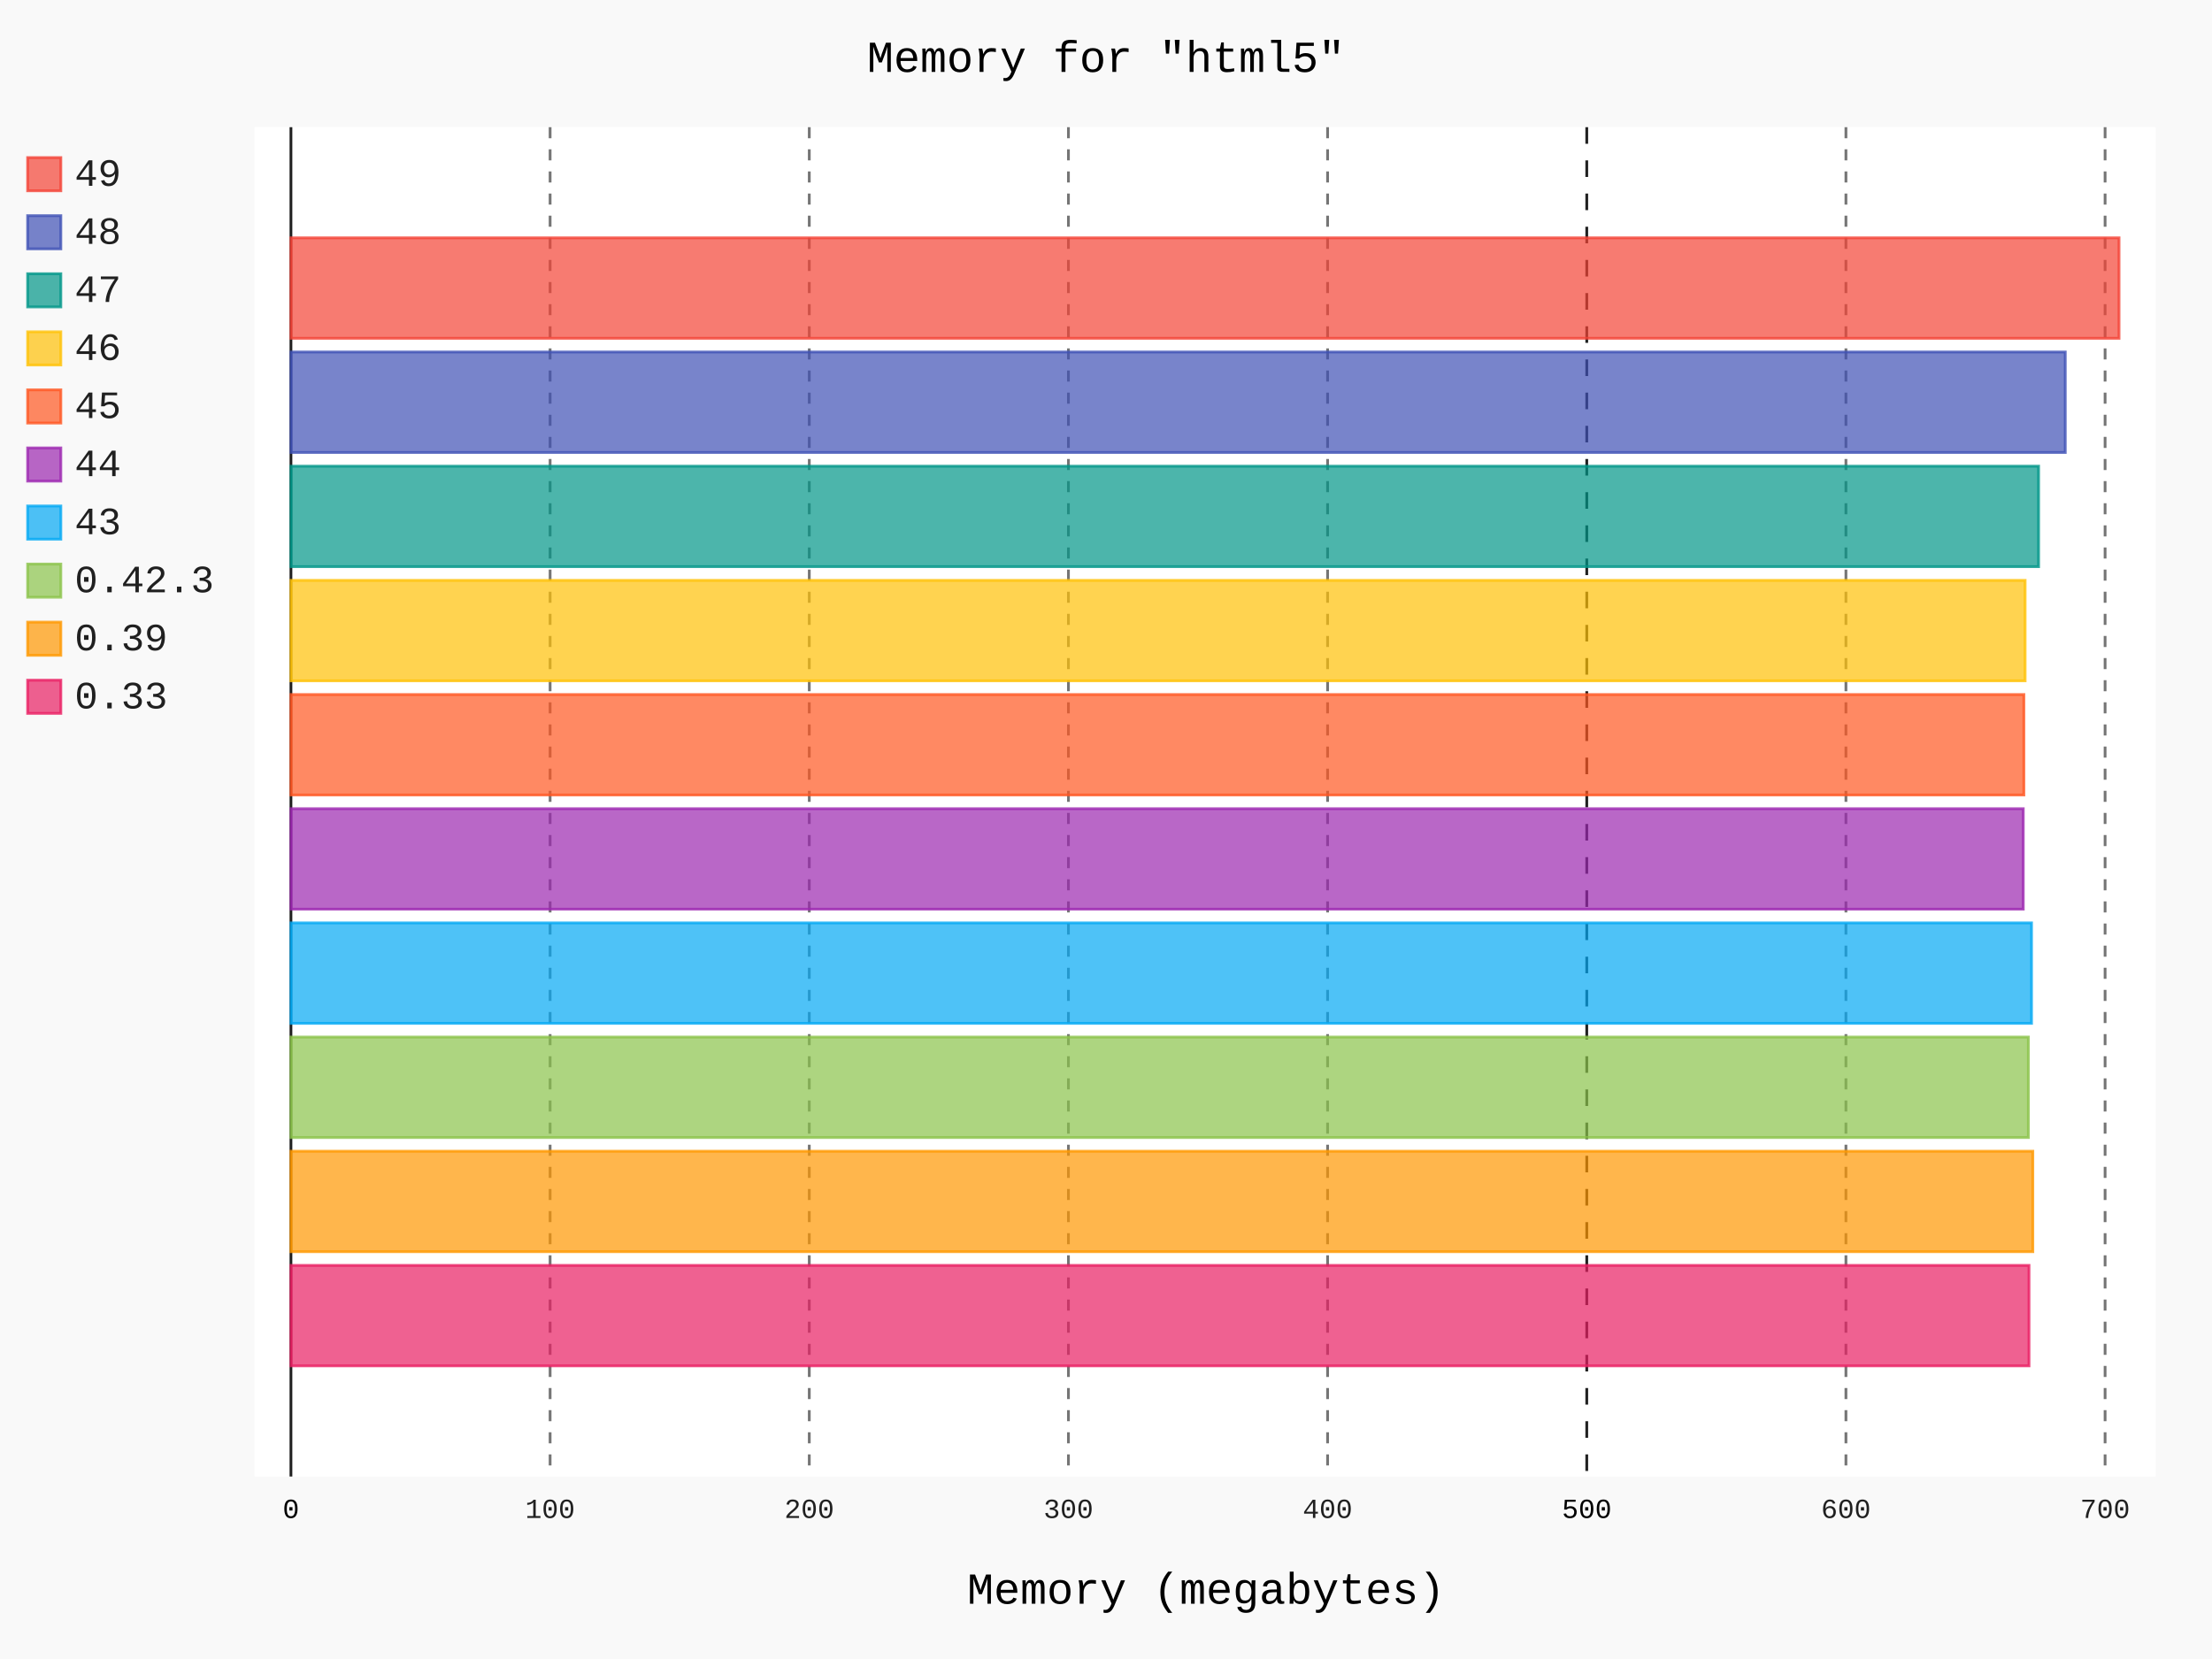
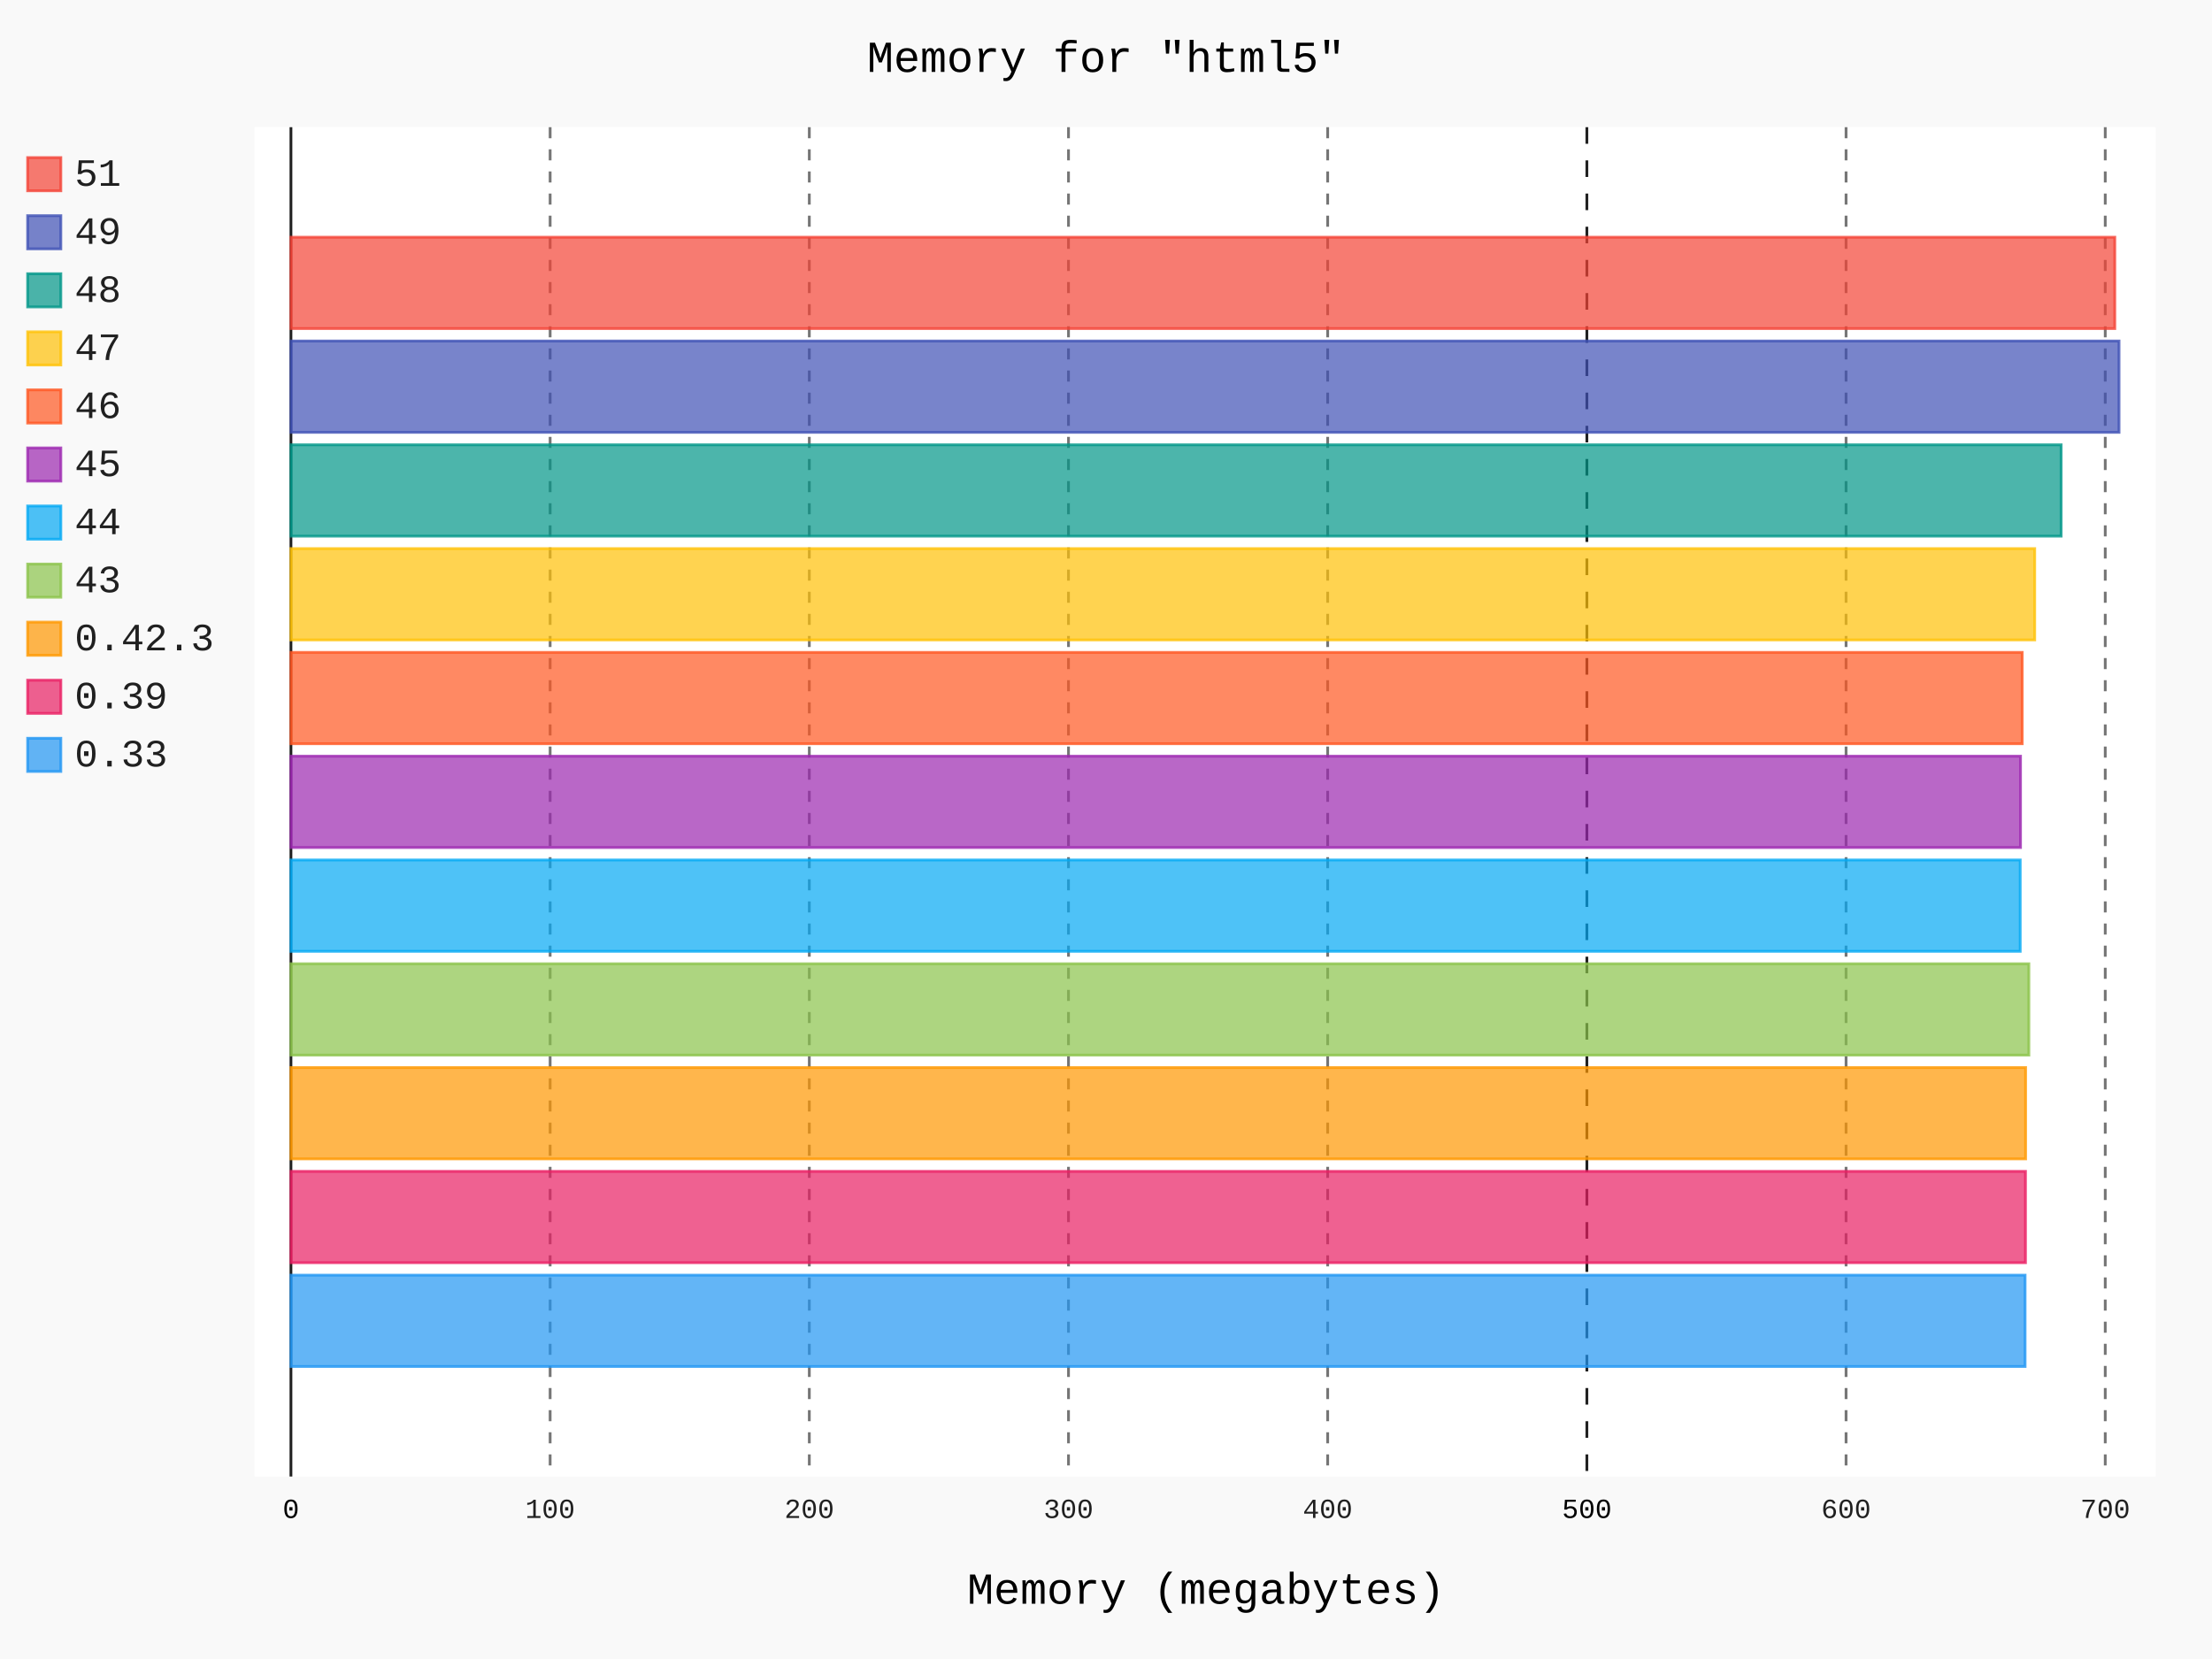
- <svg xmlns="http://www.w3.org/2000/svg" class="pygal-chart" id="chart-6eb034a8-2cf8-4afd-81b2-acecfb2126f3" viewBox="0 0 800 600">
+ <svg xmlns="http://www.w3.org/2000/svg" class="pygal-chart" id="chart-abae175a-4fd7-4acc-9f4d-8ad14aa00247" viewBox="0 0 800 600">
  <defs>
-     <style type="text/css">#chart-6eb034a8-2cf8-4afd-81b2-acecfb2126f3{-webkit-user-select:none;-webkit-font-smoothing:antialiased;font-family:Consolas,"Liberation Mono",Menlo,Courier,monospace}#chart-6eb034a8-2cf8-4afd-81b2-acecfb2126f3 .title{font-family:Consolas,"Liberation Mono",Menlo,Courier,monospace;font-size:16px}#chart-6eb034a8-2cf8-4afd-81b2-acecfb2126f3 .legends .legend text{font-family:Consolas,"Liberation Mono",Menlo,Courier,monospace;font-size:14px}#chart-6eb034a8-2cf8-4afd-81b2-acecfb2126f3 .axis text{font-family:Consolas,"Liberation Mono",Menlo,Courier,monospace;font-size:10px}#chart-6eb034a8-2cf8-4afd-81b2-acecfb2126f3 .axis text.major{font-family:Consolas,"Liberation Mono",Menlo,Courier,monospace;font-size:10px}#chart-6eb034a8-2cf8-4afd-81b2-acecfb2126f3 .text-overlay text.value{font-family:Consolas,"Liberation Mono",Menlo,Courier,monospace;font-size:16px}#chart-6eb034a8-2cf8-4afd-81b2-acecfb2126f3 .text-overlay text.label{font-family:Consolas,"Liberation Mono",Menlo,Courier,monospace;font-size:10px}#chart-6eb034a8-2cf8-4afd-81b2-acecfb2126f3 .tooltip{font-family:Consolas,"Liberation Mono",Menlo,Courier,monospace;font-size:14px}#chart-6eb034a8-2cf8-4afd-81b2-acecfb2126f3 text.no_data{font-family:Consolas,"Liberation Mono",Menlo,Courier,monospace;font-size:64px}
- #chart-6eb034a8-2cf8-4afd-81b2-acecfb2126f3{background-color:rgba(249,249,249,1)}#chart-6eb034a8-2cf8-4afd-81b2-acecfb2126f3 path,#chart-6eb034a8-2cf8-4afd-81b2-acecfb2126f3 line,#chart-6eb034a8-2cf8-4afd-81b2-acecfb2126f3 rect,#chart-6eb034a8-2cf8-4afd-81b2-acecfb2126f3 circle{-webkit-transition:150ms;-moz-transition:150ms;transition:150ms}#chart-6eb034a8-2cf8-4afd-81b2-acecfb2126f3 .graph &gt; .background{fill:rgba(249,249,249,1)}#chart-6eb034a8-2cf8-4afd-81b2-acecfb2126f3 .plot &gt; .background{fill:rgba(255,255,255,1)}#chart-6eb034a8-2cf8-4afd-81b2-acecfb2126f3 .graph{fill:rgba(0,0,0,.87)}#chart-6eb034a8-2cf8-4afd-81b2-acecfb2126f3 text.no_data{fill:rgba(0,0,0,1)}#chart-6eb034a8-2cf8-4afd-81b2-acecfb2126f3 .title{fill:rgba(0,0,0,1)}#chart-6eb034a8-2cf8-4afd-81b2-acecfb2126f3 .legends .legend text{fill:rgba(0,0,0,.87)}#chart-6eb034a8-2cf8-4afd-81b2-acecfb2126f3 .legends .legend:hover text{fill:rgba(0,0,0,1)}#chart-6eb034a8-2cf8-4afd-81b2-acecfb2126f3 .axis .line{stroke:rgba(0,0,0,1)}#chart-6eb034a8-2cf8-4afd-81b2-acecfb2126f3 .axis .guide.line{stroke:rgba(0,0,0,.54)}#chart-6eb034a8-2cf8-4afd-81b2-acecfb2126f3 .axis .major.line{stroke:rgba(0,0,0,.87)}#chart-6eb034a8-2cf8-4afd-81b2-acecfb2126f3 .axis text.major{fill:rgba(0,0,0,1)}#chart-6eb034a8-2cf8-4afd-81b2-acecfb2126f3 .axis.y .guides:hover .guide.line,#chart-6eb034a8-2cf8-4afd-81b2-acecfb2126f3 .line-graph .axis.x .guides:hover .guide.line,#chart-6eb034a8-2cf8-4afd-81b2-acecfb2126f3 .stackedline-graph .axis.x .guides:hover .guide.line,#chart-6eb034a8-2cf8-4afd-81b2-acecfb2126f3 .xy-graph .axis.x .guides:hover .guide.line{stroke:rgba(0,0,0,1)}#chart-6eb034a8-2cf8-4afd-81b2-acecfb2126f3 .axis .guides:hover text{fill:rgba(0,0,0,1)}#chart-6eb034a8-2cf8-4afd-81b2-acecfb2126f3 .reactive{fill-opacity:.7;stroke-opacity:.8}#chart-6eb034a8-2cf8-4afd-81b2-acecfb2126f3 .ci{stroke:rgba(0,0,0,.87)}#chart-6eb034a8-2cf8-4afd-81b2-acecfb2126f3 .reactive.active,#chart-6eb034a8-2cf8-4afd-81b2-acecfb2126f3 .active .reactive{fill-opacity:.8;stroke-opacity:.9;stroke-width:4}#chart-6eb034a8-2cf8-4afd-81b2-acecfb2126f3 .ci .reactive.active{stroke-width:1.5}#chart-6eb034a8-2cf8-4afd-81b2-acecfb2126f3 .series text{fill:rgba(0,0,0,1)}#chart-6eb034a8-2cf8-4afd-81b2-acecfb2126f3 .tooltip rect{fill:rgba(255,255,255,1);stroke:rgba(0,0,0,1);-webkit-transition:opacity 150ms;-moz-transition:opacity 150ms;transition:opacity 150ms}#chart-6eb034a8-2cf8-4afd-81b2-acecfb2126f3 .tooltip .label{fill:rgba(0,0,0,.87)}#chart-6eb034a8-2cf8-4afd-81b2-acecfb2126f3 .tooltip .label{fill:rgba(0,0,0,.87)}#chart-6eb034a8-2cf8-4afd-81b2-acecfb2126f3 .tooltip .legend{font-size:.8em;fill:rgba(0,0,0,.54)}#chart-6eb034a8-2cf8-4afd-81b2-acecfb2126f3 .tooltip .x_label{font-size:.6em;fill:rgba(0,0,0,1)}#chart-6eb034a8-2cf8-4afd-81b2-acecfb2126f3 .tooltip .xlink{font-size:.5em;text-decoration:underline}#chart-6eb034a8-2cf8-4afd-81b2-acecfb2126f3 .tooltip .value{font-size:1.5em}#chart-6eb034a8-2cf8-4afd-81b2-acecfb2126f3 .bound{font-size:.5em}#chart-6eb034a8-2cf8-4afd-81b2-acecfb2126f3 .max-value{font-size:.75em;fill:rgba(0,0,0,.54)}#chart-6eb034a8-2cf8-4afd-81b2-acecfb2126f3 .map-element{fill:rgba(255,255,255,1);stroke:rgba(0,0,0,.54) !important}#chart-6eb034a8-2cf8-4afd-81b2-acecfb2126f3 .map-element .reactive{fill-opacity:inherit;stroke-opacity:inherit}#chart-6eb034a8-2cf8-4afd-81b2-acecfb2126f3 .color-0,#chart-6eb034a8-2cf8-4afd-81b2-acecfb2126f3 .color-0 a:visited{stroke:#F44336;fill:#F44336}#chart-6eb034a8-2cf8-4afd-81b2-acecfb2126f3 .color-1,#chart-6eb034a8-2cf8-4afd-81b2-acecfb2126f3 .color-1 a:visited{stroke:#3F51B5;fill:#3F51B5}#chart-6eb034a8-2cf8-4afd-81b2-acecfb2126f3 .color-2,#chart-6eb034a8-2cf8-4afd-81b2-acecfb2126f3 .color-2 a:visited{stroke:#009688;fill:#009688}#chart-6eb034a8-2cf8-4afd-81b2-acecfb2126f3 .color-3,#chart-6eb034a8-2cf8-4afd-81b2-acecfb2126f3 .color-3 a:visited{stroke:#FFC107;fill:#FFC107}#chart-6eb034a8-2cf8-4afd-81b2-acecfb2126f3 .color-4,#chart-6eb034a8-2cf8-4afd-81b2-acecfb2126f3 .color-4 a:visited{stroke:#FF5722;fill:#FF5722}#chart-6eb034a8-2cf8-4afd-81b2-acecfb2126f3 .color-5,#chart-6eb034a8-2cf8-4afd-81b2-acecfb2126f3 .color-5 a:visited{stroke:#9C27B0;fill:#9C27B0}#chart-6eb034a8-2cf8-4afd-81b2-acecfb2126f3 .color-6,#chart-6eb034a8-2cf8-4afd-81b2-acecfb2126f3 .color-6 a:visited{stroke:#03A9F4;fill:#03A9F4}#chart-6eb034a8-2cf8-4afd-81b2-acecfb2126f3 .color-7,#chart-6eb034a8-2cf8-4afd-81b2-acecfb2126f3 .color-7 a:visited{stroke:#8BC34A;fill:#8BC34A}#chart-6eb034a8-2cf8-4afd-81b2-acecfb2126f3 .color-8,#chart-6eb034a8-2cf8-4afd-81b2-acecfb2126f3 .color-8 a:visited{stroke:#FF9800;fill:#FF9800}#chart-6eb034a8-2cf8-4afd-81b2-acecfb2126f3 .color-9,#chart-6eb034a8-2cf8-4afd-81b2-acecfb2126f3 .color-9 a:visited{stroke:#E91E63;fill:#E91E63}#chart-6eb034a8-2cf8-4afd-81b2-acecfb2126f3 .text-overlay .color-0 text{fill:black}#chart-6eb034a8-2cf8-4afd-81b2-acecfb2126f3 .text-overlay .color-1 text{fill:black}#chart-6eb034a8-2cf8-4afd-81b2-acecfb2126f3 .text-overlay .color-2 text{fill:black}#chart-6eb034a8-2cf8-4afd-81b2-acecfb2126f3 .text-overlay .color-3 text{fill:black}#chart-6eb034a8-2cf8-4afd-81b2-acecfb2126f3 .text-overlay .color-4 text{fill:black}#chart-6eb034a8-2cf8-4afd-81b2-acecfb2126f3 .text-overlay .color-5 text{fill:black}#chart-6eb034a8-2cf8-4afd-81b2-acecfb2126f3 .text-overlay .color-6 text{fill:black}#chart-6eb034a8-2cf8-4afd-81b2-acecfb2126f3 .text-overlay .color-7 text{fill:black}#chart-6eb034a8-2cf8-4afd-81b2-acecfb2126f3 .text-overlay .color-8 text{fill:black}#chart-6eb034a8-2cf8-4afd-81b2-acecfb2126f3 .text-overlay .color-9 text{fill:black}
- #chart-6eb034a8-2cf8-4afd-81b2-acecfb2126f3 text.no_data{text-anchor:middle}#chart-6eb034a8-2cf8-4afd-81b2-acecfb2126f3 .guide.line{fill:none}#chart-6eb034a8-2cf8-4afd-81b2-acecfb2126f3 .centered{text-anchor:middle}#chart-6eb034a8-2cf8-4afd-81b2-acecfb2126f3 .title{text-anchor:middle}#chart-6eb034a8-2cf8-4afd-81b2-acecfb2126f3 .legends .legend text{fill-opacity:1}#chart-6eb034a8-2cf8-4afd-81b2-acecfb2126f3 .axis.x text{text-anchor:middle}#chart-6eb034a8-2cf8-4afd-81b2-acecfb2126f3 .axis.x:not(.web) text[transform]{text-anchor:start}#chart-6eb034a8-2cf8-4afd-81b2-acecfb2126f3 .axis.x:not(.web) text[transform].backwards{text-anchor:end}#chart-6eb034a8-2cf8-4afd-81b2-acecfb2126f3 .axis.y text{text-anchor:end}#chart-6eb034a8-2cf8-4afd-81b2-acecfb2126f3 .axis.y text[transform].backwards{text-anchor:start}#chart-6eb034a8-2cf8-4afd-81b2-acecfb2126f3 .axis.y2 text{text-anchor:start}#chart-6eb034a8-2cf8-4afd-81b2-acecfb2126f3 .axis.y2 text[transform].backwards{text-anchor:end}#chart-6eb034a8-2cf8-4afd-81b2-acecfb2126f3 .axis .guide.line{stroke-dasharray:4,4}#chart-6eb034a8-2cf8-4afd-81b2-acecfb2126f3 .axis .major.guide.line{stroke-dasharray:6,6}#chart-6eb034a8-2cf8-4afd-81b2-acecfb2126f3 .horizontal .axis.y .guide.line,#chart-6eb034a8-2cf8-4afd-81b2-acecfb2126f3 .horizontal .axis.y2 .guide.line,#chart-6eb034a8-2cf8-4afd-81b2-acecfb2126f3 .vertical .axis.x .guide.line{opacity:0}#chart-6eb034a8-2cf8-4afd-81b2-acecfb2126f3 .horizontal .axis.always_show .guide.line,#chart-6eb034a8-2cf8-4afd-81b2-acecfb2126f3 .vertical .axis.always_show .guide.line{opacity:1 !important}#chart-6eb034a8-2cf8-4afd-81b2-acecfb2126f3 .axis.y .guides:hover .guide.line,#chart-6eb034a8-2cf8-4afd-81b2-acecfb2126f3 .axis.y2 .guides:hover .guide.line,#chart-6eb034a8-2cf8-4afd-81b2-acecfb2126f3 .axis.x .guides:hover .guide.line{opacity:1}#chart-6eb034a8-2cf8-4afd-81b2-acecfb2126f3 .axis .guides:hover text{opacity:1}#chart-6eb034a8-2cf8-4afd-81b2-acecfb2126f3 .nofill{fill:none}#chart-6eb034a8-2cf8-4afd-81b2-acecfb2126f3 .subtle-fill{fill-opacity:.2}#chart-6eb034a8-2cf8-4afd-81b2-acecfb2126f3 .dot{stroke-width:1px;fill-opacity:1}#chart-6eb034a8-2cf8-4afd-81b2-acecfb2126f3 .dot.active{stroke-width:5px}#chart-6eb034a8-2cf8-4afd-81b2-acecfb2126f3 .dot.negative{fill:transparent}#chart-6eb034a8-2cf8-4afd-81b2-acecfb2126f3 text,#chart-6eb034a8-2cf8-4afd-81b2-acecfb2126f3 tspan{stroke:none !important}#chart-6eb034a8-2cf8-4afd-81b2-acecfb2126f3 .series text.active{opacity:1}#chart-6eb034a8-2cf8-4afd-81b2-acecfb2126f3 .tooltip rect{fill-opacity:.95;stroke-width:.5}#chart-6eb034a8-2cf8-4afd-81b2-acecfb2126f3 .tooltip text{fill-opacity:1}#chart-6eb034a8-2cf8-4afd-81b2-acecfb2126f3 .showable{visibility:hidden}#chart-6eb034a8-2cf8-4afd-81b2-acecfb2126f3 .showable.shown{visibility:visible}#chart-6eb034a8-2cf8-4afd-81b2-acecfb2126f3 .gauge-background{fill:rgba(229,229,229,1);stroke:none}#chart-6eb034a8-2cf8-4afd-81b2-acecfb2126f3 .bg-lines{stroke:rgba(249,249,249,1);stroke-width:2px}</style>
+     <style type="text/css">#chart-abae175a-4fd7-4acc-9f4d-8ad14aa00247{-webkit-user-select:none;-webkit-font-smoothing:antialiased;font-family:Consolas,"Liberation Mono",Menlo,Courier,monospace}#chart-abae175a-4fd7-4acc-9f4d-8ad14aa00247 .title{font-family:Consolas,"Liberation Mono",Menlo,Courier,monospace;font-size:16px}#chart-abae175a-4fd7-4acc-9f4d-8ad14aa00247 .legends .legend text{font-family:Consolas,"Liberation Mono",Menlo,Courier,monospace;font-size:14px}#chart-abae175a-4fd7-4acc-9f4d-8ad14aa00247 .axis text{font-family:Consolas,"Liberation Mono",Menlo,Courier,monospace;font-size:10px}#chart-abae175a-4fd7-4acc-9f4d-8ad14aa00247 .axis text.major{font-family:Consolas,"Liberation Mono",Menlo,Courier,monospace;font-size:10px}#chart-abae175a-4fd7-4acc-9f4d-8ad14aa00247 .text-overlay text.value{font-family:Consolas,"Liberation Mono",Menlo,Courier,monospace;font-size:16px}#chart-abae175a-4fd7-4acc-9f4d-8ad14aa00247 .text-overlay text.label{font-family:Consolas,"Liberation Mono",Menlo,Courier,monospace;font-size:10px}#chart-abae175a-4fd7-4acc-9f4d-8ad14aa00247 .tooltip{font-family:Consolas,"Liberation Mono",Menlo,Courier,monospace;font-size:14px}#chart-abae175a-4fd7-4acc-9f4d-8ad14aa00247 text.no_data{font-family:Consolas,"Liberation Mono",Menlo,Courier,monospace;font-size:64px}
+ #chart-abae175a-4fd7-4acc-9f4d-8ad14aa00247{background-color:rgba(249,249,249,1)}#chart-abae175a-4fd7-4acc-9f4d-8ad14aa00247 path,#chart-abae175a-4fd7-4acc-9f4d-8ad14aa00247 line,#chart-abae175a-4fd7-4acc-9f4d-8ad14aa00247 rect,#chart-abae175a-4fd7-4acc-9f4d-8ad14aa00247 circle{-webkit-transition:150ms;-moz-transition:150ms;transition:150ms}#chart-abae175a-4fd7-4acc-9f4d-8ad14aa00247 .graph &gt; .background{fill:rgba(249,249,249,1)}#chart-abae175a-4fd7-4acc-9f4d-8ad14aa00247 .plot &gt; .background{fill:rgba(255,255,255,1)}#chart-abae175a-4fd7-4acc-9f4d-8ad14aa00247 .graph{fill:rgba(0,0,0,.87)}#chart-abae175a-4fd7-4acc-9f4d-8ad14aa00247 text.no_data{fill:rgba(0,0,0,1)}#chart-abae175a-4fd7-4acc-9f4d-8ad14aa00247 .title{fill:rgba(0,0,0,1)}#chart-abae175a-4fd7-4acc-9f4d-8ad14aa00247 .legends .legend text{fill:rgba(0,0,0,.87)}#chart-abae175a-4fd7-4acc-9f4d-8ad14aa00247 .legends .legend:hover text{fill:rgba(0,0,0,1)}#chart-abae175a-4fd7-4acc-9f4d-8ad14aa00247 .axis .line{stroke:rgba(0,0,0,1)}#chart-abae175a-4fd7-4acc-9f4d-8ad14aa00247 .axis .guide.line{stroke:rgba(0,0,0,.54)}#chart-abae175a-4fd7-4acc-9f4d-8ad14aa00247 .axis .major.line{stroke:rgba(0,0,0,.87)}#chart-abae175a-4fd7-4acc-9f4d-8ad14aa00247 .axis text.major{fill:rgba(0,0,0,1)}#chart-abae175a-4fd7-4acc-9f4d-8ad14aa00247 .axis.y .guides:hover .guide.line,#chart-abae175a-4fd7-4acc-9f4d-8ad14aa00247 .line-graph .axis.x .guides:hover .guide.line,#chart-abae175a-4fd7-4acc-9f4d-8ad14aa00247 .stackedline-graph .axis.x .guides:hover .guide.line,#chart-abae175a-4fd7-4acc-9f4d-8ad14aa00247 .xy-graph .axis.x .guides:hover .guide.line{stroke:rgba(0,0,0,1)}#chart-abae175a-4fd7-4acc-9f4d-8ad14aa00247 .axis .guides:hover text{fill:rgba(0,0,0,1)}#chart-abae175a-4fd7-4acc-9f4d-8ad14aa00247 .reactive{fill-opacity:.7;stroke-opacity:.8}#chart-abae175a-4fd7-4acc-9f4d-8ad14aa00247 .ci{stroke:rgba(0,0,0,.87)}#chart-abae175a-4fd7-4acc-9f4d-8ad14aa00247 .reactive.active,#chart-abae175a-4fd7-4acc-9f4d-8ad14aa00247 .active .reactive{fill-opacity:.8;stroke-opacity:.9;stroke-width:4}#chart-abae175a-4fd7-4acc-9f4d-8ad14aa00247 .ci .reactive.active{stroke-width:1.5}#chart-abae175a-4fd7-4acc-9f4d-8ad14aa00247 .series text{fill:rgba(0,0,0,1)}#chart-abae175a-4fd7-4acc-9f4d-8ad14aa00247 .tooltip rect{fill:rgba(255,255,255,1);stroke:rgba(0,0,0,1);-webkit-transition:opacity 150ms;-moz-transition:opacity 150ms;transition:opacity 150ms}#chart-abae175a-4fd7-4acc-9f4d-8ad14aa00247 .tooltip .label{fill:rgba(0,0,0,.87)}#chart-abae175a-4fd7-4acc-9f4d-8ad14aa00247 .tooltip .label{fill:rgba(0,0,0,.87)}#chart-abae175a-4fd7-4acc-9f4d-8ad14aa00247 .tooltip .legend{font-size:.8em;fill:rgba(0,0,0,.54)}#chart-abae175a-4fd7-4acc-9f4d-8ad14aa00247 .tooltip .x_label{font-size:.6em;fill:rgba(0,0,0,1)}#chart-abae175a-4fd7-4acc-9f4d-8ad14aa00247 .tooltip .xlink{font-size:.5em;text-decoration:underline}#chart-abae175a-4fd7-4acc-9f4d-8ad14aa00247 .tooltip .value{font-size:1.5em}#chart-abae175a-4fd7-4acc-9f4d-8ad14aa00247 .bound{font-size:.5em}#chart-abae175a-4fd7-4acc-9f4d-8ad14aa00247 .max-value{font-size:.75em;fill:rgba(0,0,0,.54)}#chart-abae175a-4fd7-4acc-9f4d-8ad14aa00247 .map-element{fill:rgba(255,255,255,1);stroke:rgba(0,0,0,.54) !important}#chart-abae175a-4fd7-4acc-9f4d-8ad14aa00247 .map-element .reactive{fill-opacity:inherit;stroke-opacity:inherit}#chart-abae175a-4fd7-4acc-9f4d-8ad14aa00247 .color-0,#chart-abae175a-4fd7-4acc-9f4d-8ad14aa00247 .color-0 a:visited{stroke:#F44336;fill:#F44336}#chart-abae175a-4fd7-4acc-9f4d-8ad14aa00247 .color-1,#chart-abae175a-4fd7-4acc-9f4d-8ad14aa00247 .color-1 a:visited{stroke:#3F51B5;fill:#3F51B5}#chart-abae175a-4fd7-4acc-9f4d-8ad14aa00247 .color-2,#chart-abae175a-4fd7-4acc-9f4d-8ad14aa00247 .color-2 a:visited{stroke:#009688;fill:#009688}#chart-abae175a-4fd7-4acc-9f4d-8ad14aa00247 .color-3,#chart-abae175a-4fd7-4acc-9f4d-8ad14aa00247 .color-3 a:visited{stroke:#FFC107;fill:#FFC107}#chart-abae175a-4fd7-4acc-9f4d-8ad14aa00247 .color-4,#chart-abae175a-4fd7-4acc-9f4d-8ad14aa00247 .color-4 a:visited{stroke:#FF5722;fill:#FF5722}#chart-abae175a-4fd7-4acc-9f4d-8ad14aa00247 .color-5,#chart-abae175a-4fd7-4acc-9f4d-8ad14aa00247 .color-5 a:visited{stroke:#9C27B0;fill:#9C27B0}#chart-abae175a-4fd7-4acc-9f4d-8ad14aa00247 .color-6,#chart-abae175a-4fd7-4acc-9f4d-8ad14aa00247 .color-6 a:visited{stroke:#03A9F4;fill:#03A9F4}#chart-abae175a-4fd7-4acc-9f4d-8ad14aa00247 .color-7,#chart-abae175a-4fd7-4acc-9f4d-8ad14aa00247 .color-7 a:visited{stroke:#8BC34A;fill:#8BC34A}#chart-abae175a-4fd7-4acc-9f4d-8ad14aa00247 .color-8,#chart-abae175a-4fd7-4acc-9f4d-8ad14aa00247 .color-8 a:visited{stroke:#FF9800;fill:#FF9800}#chart-abae175a-4fd7-4acc-9f4d-8ad14aa00247 .color-9,#chart-abae175a-4fd7-4acc-9f4d-8ad14aa00247 .color-9 a:visited{stroke:#E91E63;fill:#E91E63}#chart-abae175a-4fd7-4acc-9f4d-8ad14aa00247 .color-10,#chart-abae175a-4fd7-4acc-9f4d-8ad14aa00247 .color-10 a:visited{stroke:#2196F3;fill:#2196F3}#chart-abae175a-4fd7-4acc-9f4d-8ad14aa00247 .text-overlay .color-0 text{fill:black}#chart-abae175a-4fd7-4acc-9f4d-8ad14aa00247 .text-overlay .color-1 text{fill:black}#chart-abae175a-4fd7-4acc-9f4d-8ad14aa00247 .text-overlay .color-2 text{fill:black}#chart-abae175a-4fd7-4acc-9f4d-8ad14aa00247 .text-overlay .color-3 text{fill:black}#chart-abae175a-4fd7-4acc-9f4d-8ad14aa00247 .text-overlay .color-4 text{fill:black}#chart-abae175a-4fd7-4acc-9f4d-8ad14aa00247 .text-overlay .color-5 text{fill:black}#chart-abae175a-4fd7-4acc-9f4d-8ad14aa00247 .text-overlay .color-6 text{fill:black}#chart-abae175a-4fd7-4acc-9f4d-8ad14aa00247 .text-overlay .color-7 text{fill:black}#chart-abae175a-4fd7-4acc-9f4d-8ad14aa00247 .text-overlay .color-8 text{fill:black}#chart-abae175a-4fd7-4acc-9f4d-8ad14aa00247 .text-overlay .color-9 text{fill:black}#chart-abae175a-4fd7-4acc-9f4d-8ad14aa00247 .text-overlay .color-10 text{fill:black}
+ #chart-abae175a-4fd7-4acc-9f4d-8ad14aa00247 text.no_data{text-anchor:middle}#chart-abae175a-4fd7-4acc-9f4d-8ad14aa00247 .guide.line{fill:none}#chart-abae175a-4fd7-4acc-9f4d-8ad14aa00247 .centered{text-anchor:middle}#chart-abae175a-4fd7-4acc-9f4d-8ad14aa00247 .title{text-anchor:middle}#chart-abae175a-4fd7-4acc-9f4d-8ad14aa00247 .legends .legend text{fill-opacity:1}#chart-abae175a-4fd7-4acc-9f4d-8ad14aa00247 .axis.x text{text-anchor:middle}#chart-abae175a-4fd7-4acc-9f4d-8ad14aa00247 .axis.x:not(.web) text[transform]{text-anchor:start}#chart-abae175a-4fd7-4acc-9f4d-8ad14aa00247 .axis.x:not(.web) text[transform].backwards{text-anchor:end}#chart-abae175a-4fd7-4acc-9f4d-8ad14aa00247 .axis.y text{text-anchor:end}#chart-abae175a-4fd7-4acc-9f4d-8ad14aa00247 .axis.y text[transform].backwards{text-anchor:start}#chart-abae175a-4fd7-4acc-9f4d-8ad14aa00247 .axis.y2 text{text-anchor:start}#chart-abae175a-4fd7-4acc-9f4d-8ad14aa00247 .axis.y2 text[transform].backwards{text-anchor:end}#chart-abae175a-4fd7-4acc-9f4d-8ad14aa00247 .axis .guide.line{stroke-dasharray:4,4}#chart-abae175a-4fd7-4acc-9f4d-8ad14aa00247 .axis .major.guide.line{stroke-dasharray:6,6}#chart-abae175a-4fd7-4acc-9f4d-8ad14aa00247 .horizontal .axis.y .guide.line,#chart-abae175a-4fd7-4acc-9f4d-8ad14aa00247 .horizontal .axis.y2 .guide.line,#chart-abae175a-4fd7-4acc-9f4d-8ad14aa00247 .vertical .axis.x .guide.line{opacity:0}#chart-abae175a-4fd7-4acc-9f4d-8ad14aa00247 .horizontal .axis.always_show .guide.line,#chart-abae175a-4fd7-4acc-9f4d-8ad14aa00247 .vertical .axis.always_show .guide.line{opacity:1 !important}#chart-abae175a-4fd7-4acc-9f4d-8ad14aa00247 .axis.y .guides:hover .guide.line,#chart-abae175a-4fd7-4acc-9f4d-8ad14aa00247 .axis.y2 .guides:hover .guide.line,#chart-abae175a-4fd7-4acc-9f4d-8ad14aa00247 .axis.x .guides:hover .guide.line{opacity:1}#chart-abae175a-4fd7-4acc-9f4d-8ad14aa00247 .axis .guides:hover text{opacity:1}#chart-abae175a-4fd7-4acc-9f4d-8ad14aa00247 .nofill{fill:none}#chart-abae175a-4fd7-4acc-9f4d-8ad14aa00247 .subtle-fill{fill-opacity:.2}#chart-abae175a-4fd7-4acc-9f4d-8ad14aa00247 .dot{stroke-width:1px;fill-opacity:1}#chart-abae175a-4fd7-4acc-9f4d-8ad14aa00247 .dot.active{stroke-width:5px}#chart-abae175a-4fd7-4acc-9f4d-8ad14aa00247 .dot.negative{fill:transparent}#chart-abae175a-4fd7-4acc-9f4d-8ad14aa00247 text,#chart-abae175a-4fd7-4acc-9f4d-8ad14aa00247 tspan{stroke:none !important}#chart-abae175a-4fd7-4acc-9f4d-8ad14aa00247 .series text.active{opacity:1}#chart-abae175a-4fd7-4acc-9f4d-8ad14aa00247 .tooltip rect{fill-opacity:.95;stroke-width:.5}#chart-abae175a-4fd7-4acc-9f4d-8ad14aa00247 .tooltip text{fill-opacity:1}#chart-abae175a-4fd7-4acc-9f4d-8ad14aa00247 .showable{visibility:hidden}#chart-abae175a-4fd7-4acc-9f4d-8ad14aa00247 .showable.shown{visibility:visible}#chart-abae175a-4fd7-4acc-9f4d-8ad14aa00247 .gauge-background{fill:rgba(229,229,229,1);stroke:none}#chart-abae175a-4fd7-4acc-9f4d-8ad14aa00247 .bg-lines{stroke:rgba(249,249,249,1);stroke-width:2px}</style>
  </defs>
  <g class="graph horizontalbar-graph horizontal">
    <rect class="background" height="600" width="800" x="0" y="0" />
    <g class="plot" transform="translate(92, 46)">
      <rect class="background" height="488" width="687.6" x="0" y="0" />
      <g class="axis x always_show">
        <g class="guides">
          <path class="axis major line" d="M13.223 0 v488" />
          <text class="major" x="13.223" y="503.0">0</text>
        </g>
        <g class="guides">
-           <path class="guide line" d="M106.953 0 v488" />
-           <text class="" x="106.953" y="503.0">100</text>
-         </g>
-         <g class="guides">
-           <path class="guide line" d="M200.684 0 v488" />
-           <text class="" x="200.684" y="503.0">200</text>
-         </g>
-         <g class="guides">
-           <path class="guide line" d="M294.414 0 v488" />
-           <text class="" x="294.414" y="503.0">300</text>
-         </g>
-         <g class="guides">
-           <path class="guide line" d="M388.144 0 v488" />
-           <text class="" x="388.144" y="503.0">400</text>
-         </g>
-         <g class="guides">
-           <path class="major guide line" d="M481.875 0 v488" />
-           <text class="major" x="481.875" y="503.0">500</text>
-         </g>
-         <g class="guides">
-           <path class="guide line" d="M575.605 0 v488" />
-           <text class="" x="575.605" y="503.0">600</text>
-         </g>
-         <g class="guides">
-           <path class="guide line" d="M669.335 0 v488" />
-           <text class="" x="669.335" y="503.0">700</text>
+           <path class="guide line" d="M106.961 0 v488" />
+           <text class="" x="106.961" y="503.0">100</text>
+         </g>
+         <g class="guides">
+           <path class="guide line" d="M200.699 0 v488" />
+           <text class="" x="200.699" y="503.0">200</text>
+         </g>
+         <g class="guides">
+           <path class="guide line" d="M294.437 0 v488" />
+           <text class="" x="294.437" y="503.0">300</text>
+         </g>
+         <g class="guides">
+           <path class="guide line" d="M388.175 0 v488" />
+           <text class="" x="388.175" y="503.0">400</text>
+         </g>
+         <g class="guides">
+           <path class="major guide line" d="M481.914 0 v488" />
+           <text class="major" x="481.914" y="503.0">500</text>
+         </g>
+         <g class="guides">
+           <path class="guide line" d="M575.652 0 v488" />
+           <text class="" x="575.652" y="503.0">600</text>
+         </g>
+         <g class="guides">
+           <path class="guide line" d="M669.39 0 v488" />
+           <text class="" x="669.39" y="503.0">700</text>
+         </g>
+       </g>
+       <g class="series serie-10 color-10">
+         <g class="bars">
+           <g class="bar">
+             <rect class="rect reactive tooltip-trigger" height="33.034" rx="0" ry="0" width="627.181" x="13.223" y="415.175" />
+           </g>
        </g>
      </g>
      <g class="series serie-9 color-9">
        <g class="bars">
          <g class="bar">
-             <rect class="rect reactive tooltip-trigger" height="36.337" rx="0" ry="0" width="628.594" x="13.223" y="411.647" />
+             <rect class="rect reactive tooltip-trigger" height="33.034" rx="0" ry="0" width="627.32" x="13.223" y="377.637" />
          </g>
        </g>
      </g>
      <g class="series serie-8 color-8">
        <g class="bars">
          <g class="bar">
-             <rect class="rect reactive tooltip-trigger" height="36.337" rx="0" ry="0" width="629.974" x="13.223" y="370.354" />
+             <rect class="rect reactive tooltip-trigger" height="33.034" rx="0" ry="0" width="627.368" x="13.223" y="340.098" />
          </g>
        </g>
      </g>
      <g class="series serie-7 color-7">
        <g class="bars">
          <g class="bar">
-             <rect class="rect reactive tooltip-trigger" height="36.337" rx="0" ry="0" width="628.37" x="13.223" y="329.062" />
+             <rect class="rect reactive tooltip-trigger" height="33.034" rx="0" ry="0" width="628.543" x="13.223" y="302.56" />
          </g>
        </g>
      </g>
      <g class="series serie-6 color-6">
        <g class="bars">
          <g class="bar">
-             <rect class="rect reactive tooltip-trigger" height="36.337" rx="0" ry="0" width="629.509" x="13.223" y="287.77" />
+             <rect class="rect reactive tooltip-trigger" height="33.034" rx="0" ry="0" width="625.413" x="13.223" y="265.022" />
          </g>
        </g>
      </g>
      <g class="series serie-5 color-5">
        <g class="bars">
          <g class="bar">
-             <rect class="rect reactive tooltip-trigger" height="36.337" rx="0" ry="0" width="626.514" x="13.223" y="246.478" />
+             <rect class="rect reactive tooltip-trigger" height="33.034" rx="0" ry="0" width="625.526" x="13.223" y="227.483" />
          </g>
        </g>
      </g>
      <g class="series serie-4 color-4">
        <g class="bars">
          <g class="bar">
-             <rect class="rect reactive tooltip-trigger" height="36.337" rx="0" ry="0" width="626.737" x="13.223" y="205.185" />
+             <rect class="rect reactive tooltip-trigger" height="33.034" rx="0" ry="0" width="626.13" x="13.223" y="189.945" />
          </g>
        </g>
      </g>
      <g class="series serie-3 color-3">
        <g class="bars">
          <g class="bar">
-             <rect class="rect reactive tooltip-trigger" height="36.337" rx="0" ry="0" width="627.191" x="13.223" y="163.893" />
+             <rect class="rect reactive tooltip-trigger" height="33.034" rx="0" ry="0" width="630.66" x="13.223" y="152.406" />
          </g>
        </g>
      </g>
      <g class="series serie-2 color-2">
        <g class="bars">
          <g class="bar">
-             <rect class="rect reactive tooltip-trigger" height="36.337" rx="0" ry="0" width="632.064" x="13.223" y="122.601" />
+             <rect class="rect reactive tooltip-trigger" height="33.034" rx="0" ry="0" width="640.213" x="13.223" y="114.868" />
          </g>
        </g>
      </g>
      <g class="series serie-1 color-1">
        <g class="bars">
          <g class="bar">
-             <rect class="rect reactive tooltip-trigger" height="36.337" rx="0" ry="0" width="641.705" x="13.223" y="81.308" />
+             <rect class="rect reactive tooltip-trigger" height="33.034" rx="0" ry="0" width="661.154" x="13.223" y="77.329" />
          </g>
        </g>
      </g>
      <g class="series serie-0 color-0">
        <g class="bars">
          <g class="bar">
-             <rect class="rect reactive tooltip-trigger" height="36.337" rx="0" ry="0" width="661.154" x="13.223" y="40.016" />
+             <rect class="rect reactive tooltip-trigger" height="33.034" rx="0" ry="0" width="659.62" x="13.223" y="39.791" />
          </g>
        </g>
      </g>
    </g>
    <g class="titles">
      <text class="title plot_title" x="400.0" y="26">Memory for "html5"</text>
      <text class="title" x="436.2" y="580">Memory (megabytes)</text>
    </g>
    <g class="plot overlay" transform="translate(92, 46)">
+       <g class="series serie-10 color-10" />
      <g class="series serie-9 color-9" />
      <g class="series serie-8 color-8" />
      <g class="series serie-7 color-7" />
      <g class="series serie-6 color-6" />
      <g class="series serie-5 color-5" />
      <g class="series serie-4 color-4" />
      <g class="series serie-3 color-3" />
      <g class="series serie-2 color-2" />
      <g class="series serie-1 color-1" />
      <g class="series serie-0 color-0" />
    </g>
    <g class="plot text-overlay" transform="translate(92, 46)">
+       <g class="series serie-10 color-10" />
      <g class="series serie-9 color-9" />
      <g class="series serie-8 color-8" />
      <g class="series serie-7 color-7" />
      <g class="series serie-6 color-6" />
      <g class="series serie-5 color-5" />
      <g class="series serie-4 color-4" />
      <g class="series serie-3 color-3" />
      <g class="series serie-2 color-2" />
      <g class="series serie-1 color-1" />
      <g class="series serie-0 color-0" />
    </g>
    <g class="plot tooltip-overlay" transform="translate(92, 46)">
      <g class="tooltip" style="opacity: 0" transform="translate(0 0)">
        <rect class="tooltip-box" height="0" rx="0" ry="0" width="0" />
        <g class="text" />
      </g>
    </g>
    <g class="legends" transform="translate(10, 56)">
      <g class="legend reactive activate-serie" id="activate-serie-0">
        <rect class="color-0 reactive" height="12" width="12" x="0.0" y="1.0" />
-         <text x="17.0" y="11.2">49</text>
+         <text x="17.0" y="11.2">51</text>
      </g>
      <g class="legend reactive activate-serie" id="activate-serie-1">
        <rect class="color-1 reactive" height="12" width="12" x="0.0" y="22.0" />
-         <text x="17.0" y="32.2">48</text>
+         <text x="17.0" y="32.2">49</text>
      </g>
      <g class="legend reactive activate-serie" id="activate-serie-2">
        <rect class="color-2 reactive" height="12" width="12" x="0.0" y="43.0" />
-         <text x="17.0" y="53.2">47</text>
+         <text x="17.0" y="53.2">48</text>
      </g>
      <g class="legend reactive activate-serie" id="activate-serie-3">
        <rect class="color-3 reactive" height="12" width="12" x="0.0" y="64.0" />
-         <text x="17.0" y="74.2">46</text>
+         <text x="17.0" y="74.2">47</text>
      </g>
      <g class="legend reactive activate-serie" id="activate-serie-4">
        <rect class="color-4 reactive" height="12" width="12" x="0.0" y="85.0" />
-         <text x="17.0" y="95.2">45</text>
+         <text x="17.0" y="95.2">46</text>
      </g>
      <g class="legend reactive activate-serie" id="activate-serie-5">
        <rect class="color-5 reactive" height="12" width="12" x="0.0" y="106.0" />
-         <text x="17.0" y="116.2">44</text>
+         <text x="17.0" y="116.2">45</text>
      </g>
      <g class="legend reactive activate-serie" id="activate-serie-6">
        <rect class="color-6 reactive" height="12" width="12" x="0.0" y="127.0" />
-         <text x="17.0" y="137.2">43</text>
+         <text x="17.0" y="137.2">44</text>
      </g>
      <g class="legend reactive activate-serie" id="activate-serie-7">
        <rect class="color-7 reactive" height="12" width="12" x="0.0" y="148.0" />
-         <text x="17.0" y="158.2">0.42.3</text>
+         <text x="17.0" y="158.2">43</text>
      </g>
      <g class="legend reactive activate-serie" id="activate-serie-8">
        <rect class="color-8 reactive" height="12" width="12" x="0.0" y="169.0" />
-         <text x="17.0" y="179.2">0.39</text>
+         <text x="17.0" y="179.2">0.42.3</text>
      </g>
      <g class="legend reactive activate-serie" id="activate-serie-9">
        <rect class="color-9 reactive" height="12" width="12" x="0.0" y="190.0" />
-         <text x="17.0" y="200.2">0.33</text>
+         <text x="17.0" y="200.2">0.39</text>
+       </g>
+       <g class="legend reactive activate-serie" id="activate-serie-10">
+         <rect class="color-10 reactive" height="12" width="12" x="0.0" y="211.0" />
+         <text x="17.0" y="221.2">0.33</text>
      </g>
    </g>
    <g class="legends" transform="translate(790, 56)" />
  </g>
</svg>
